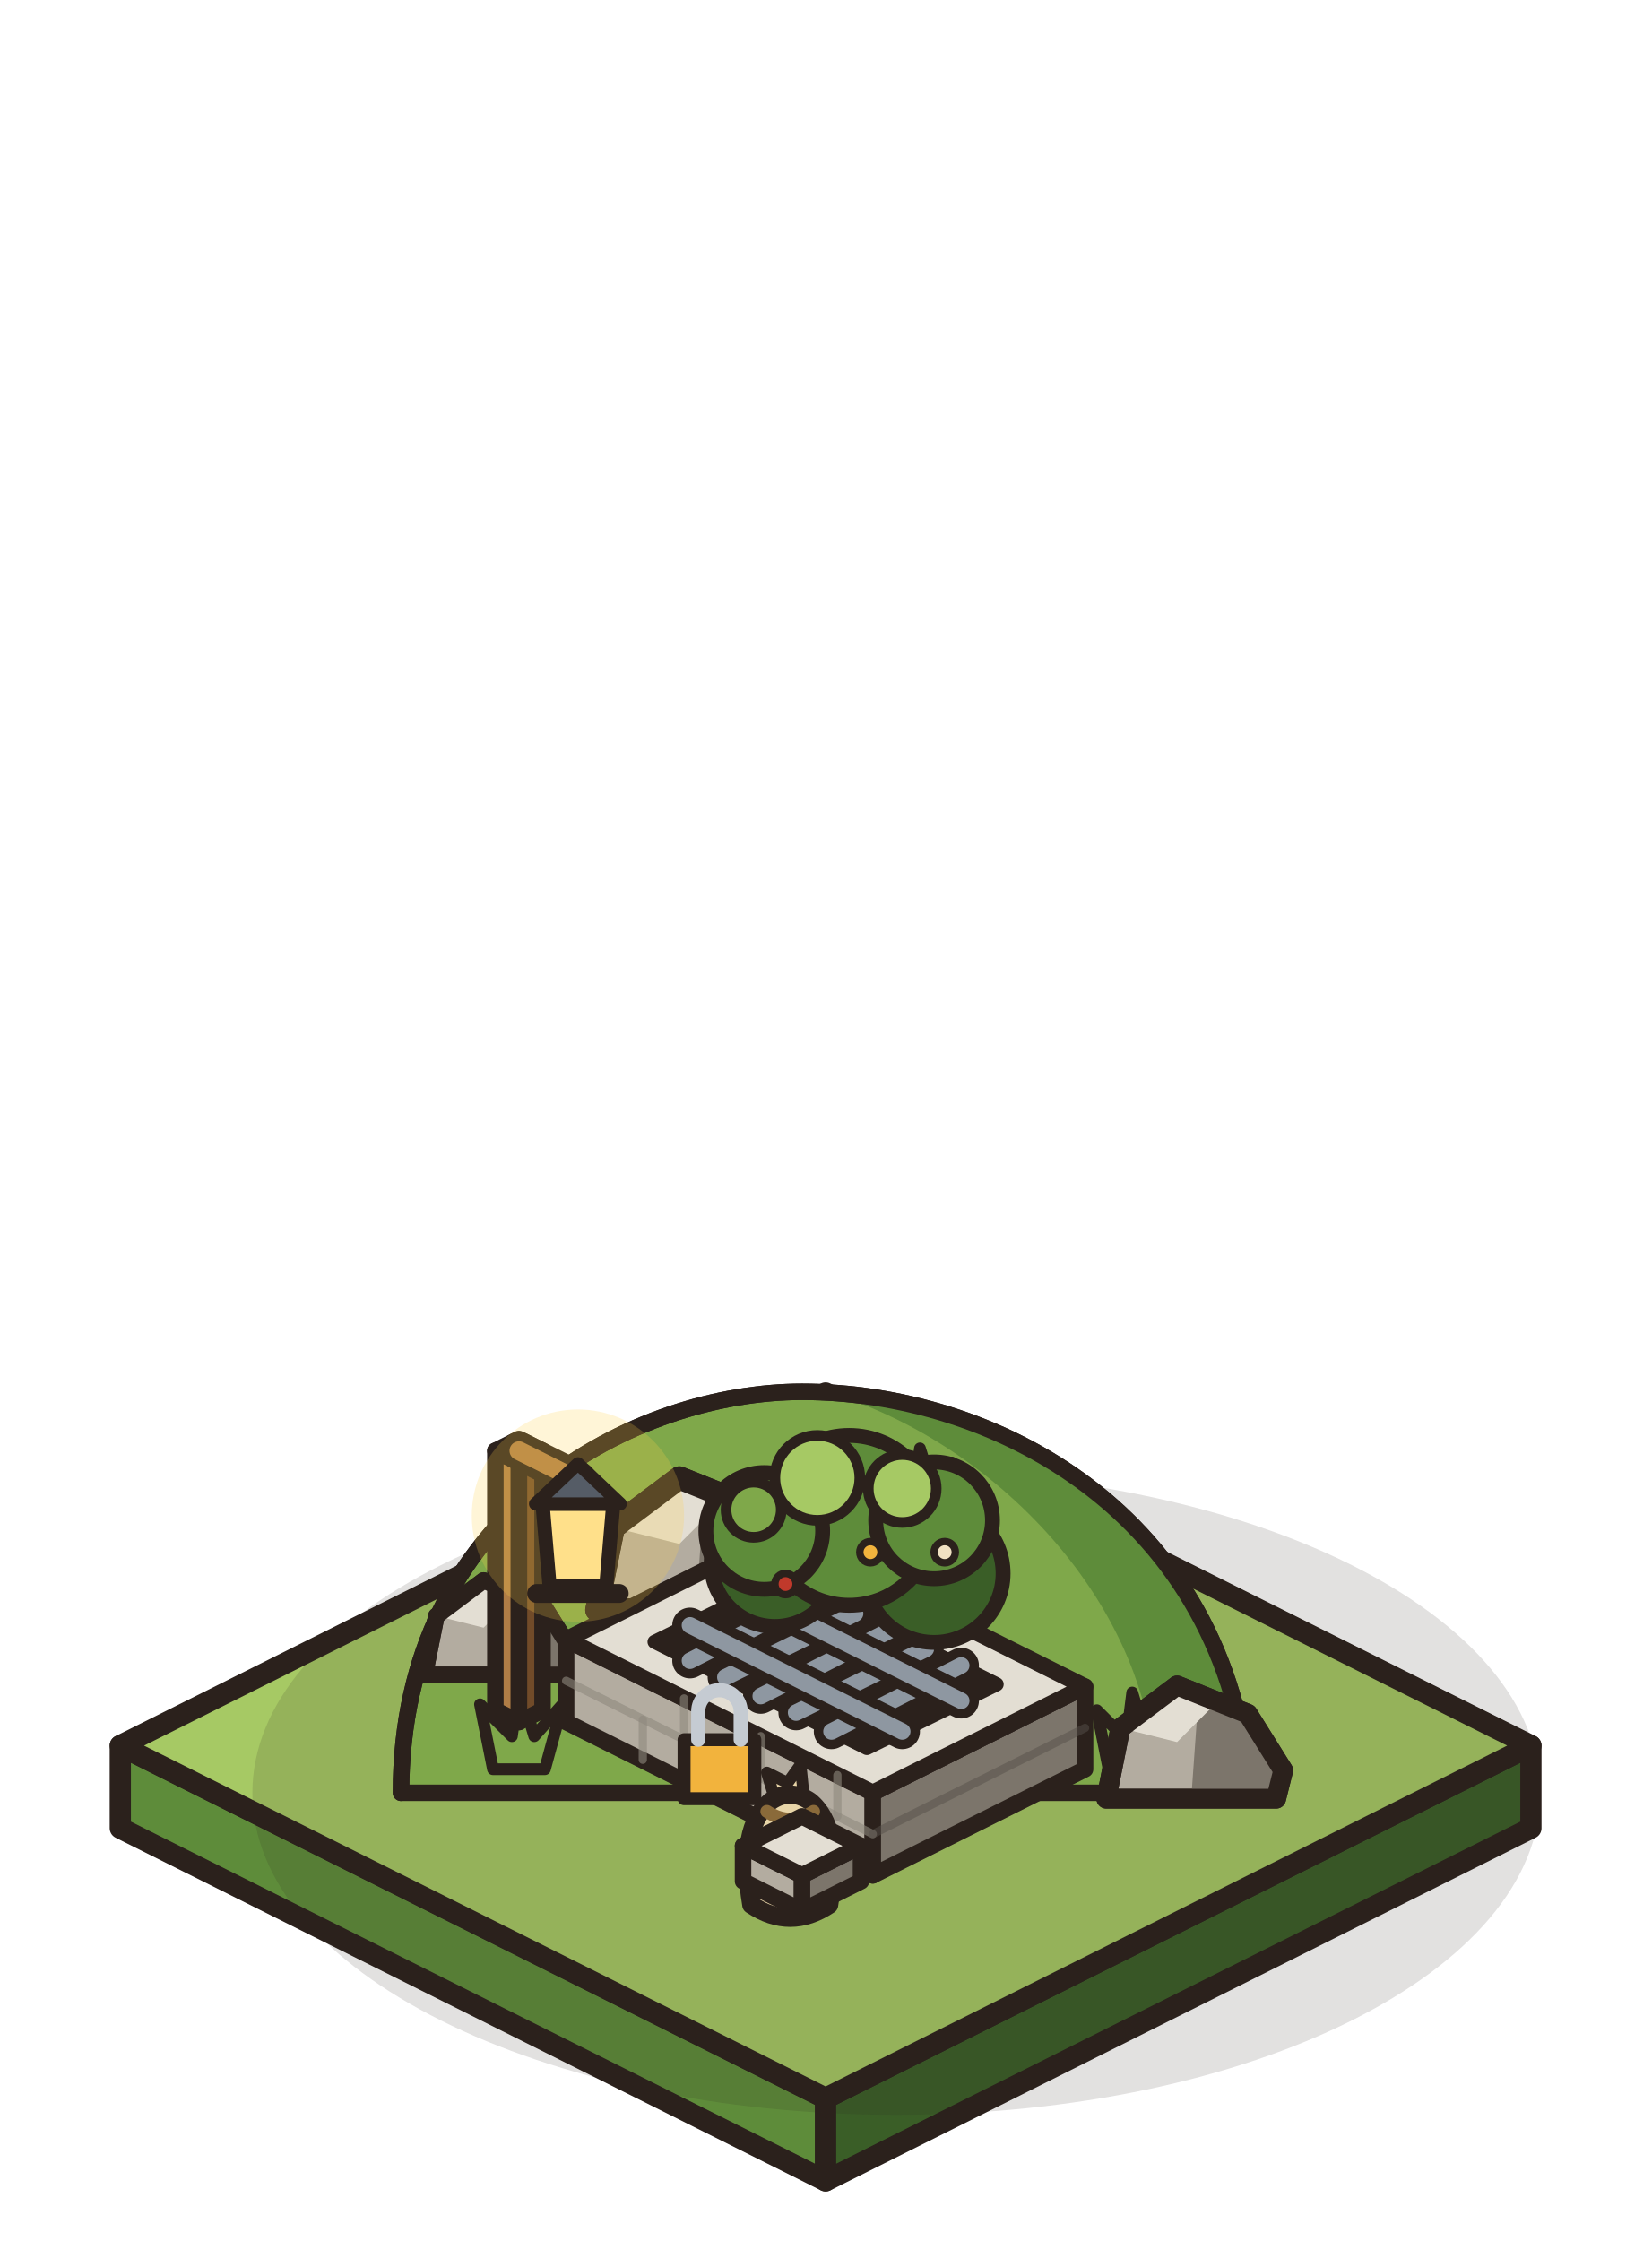
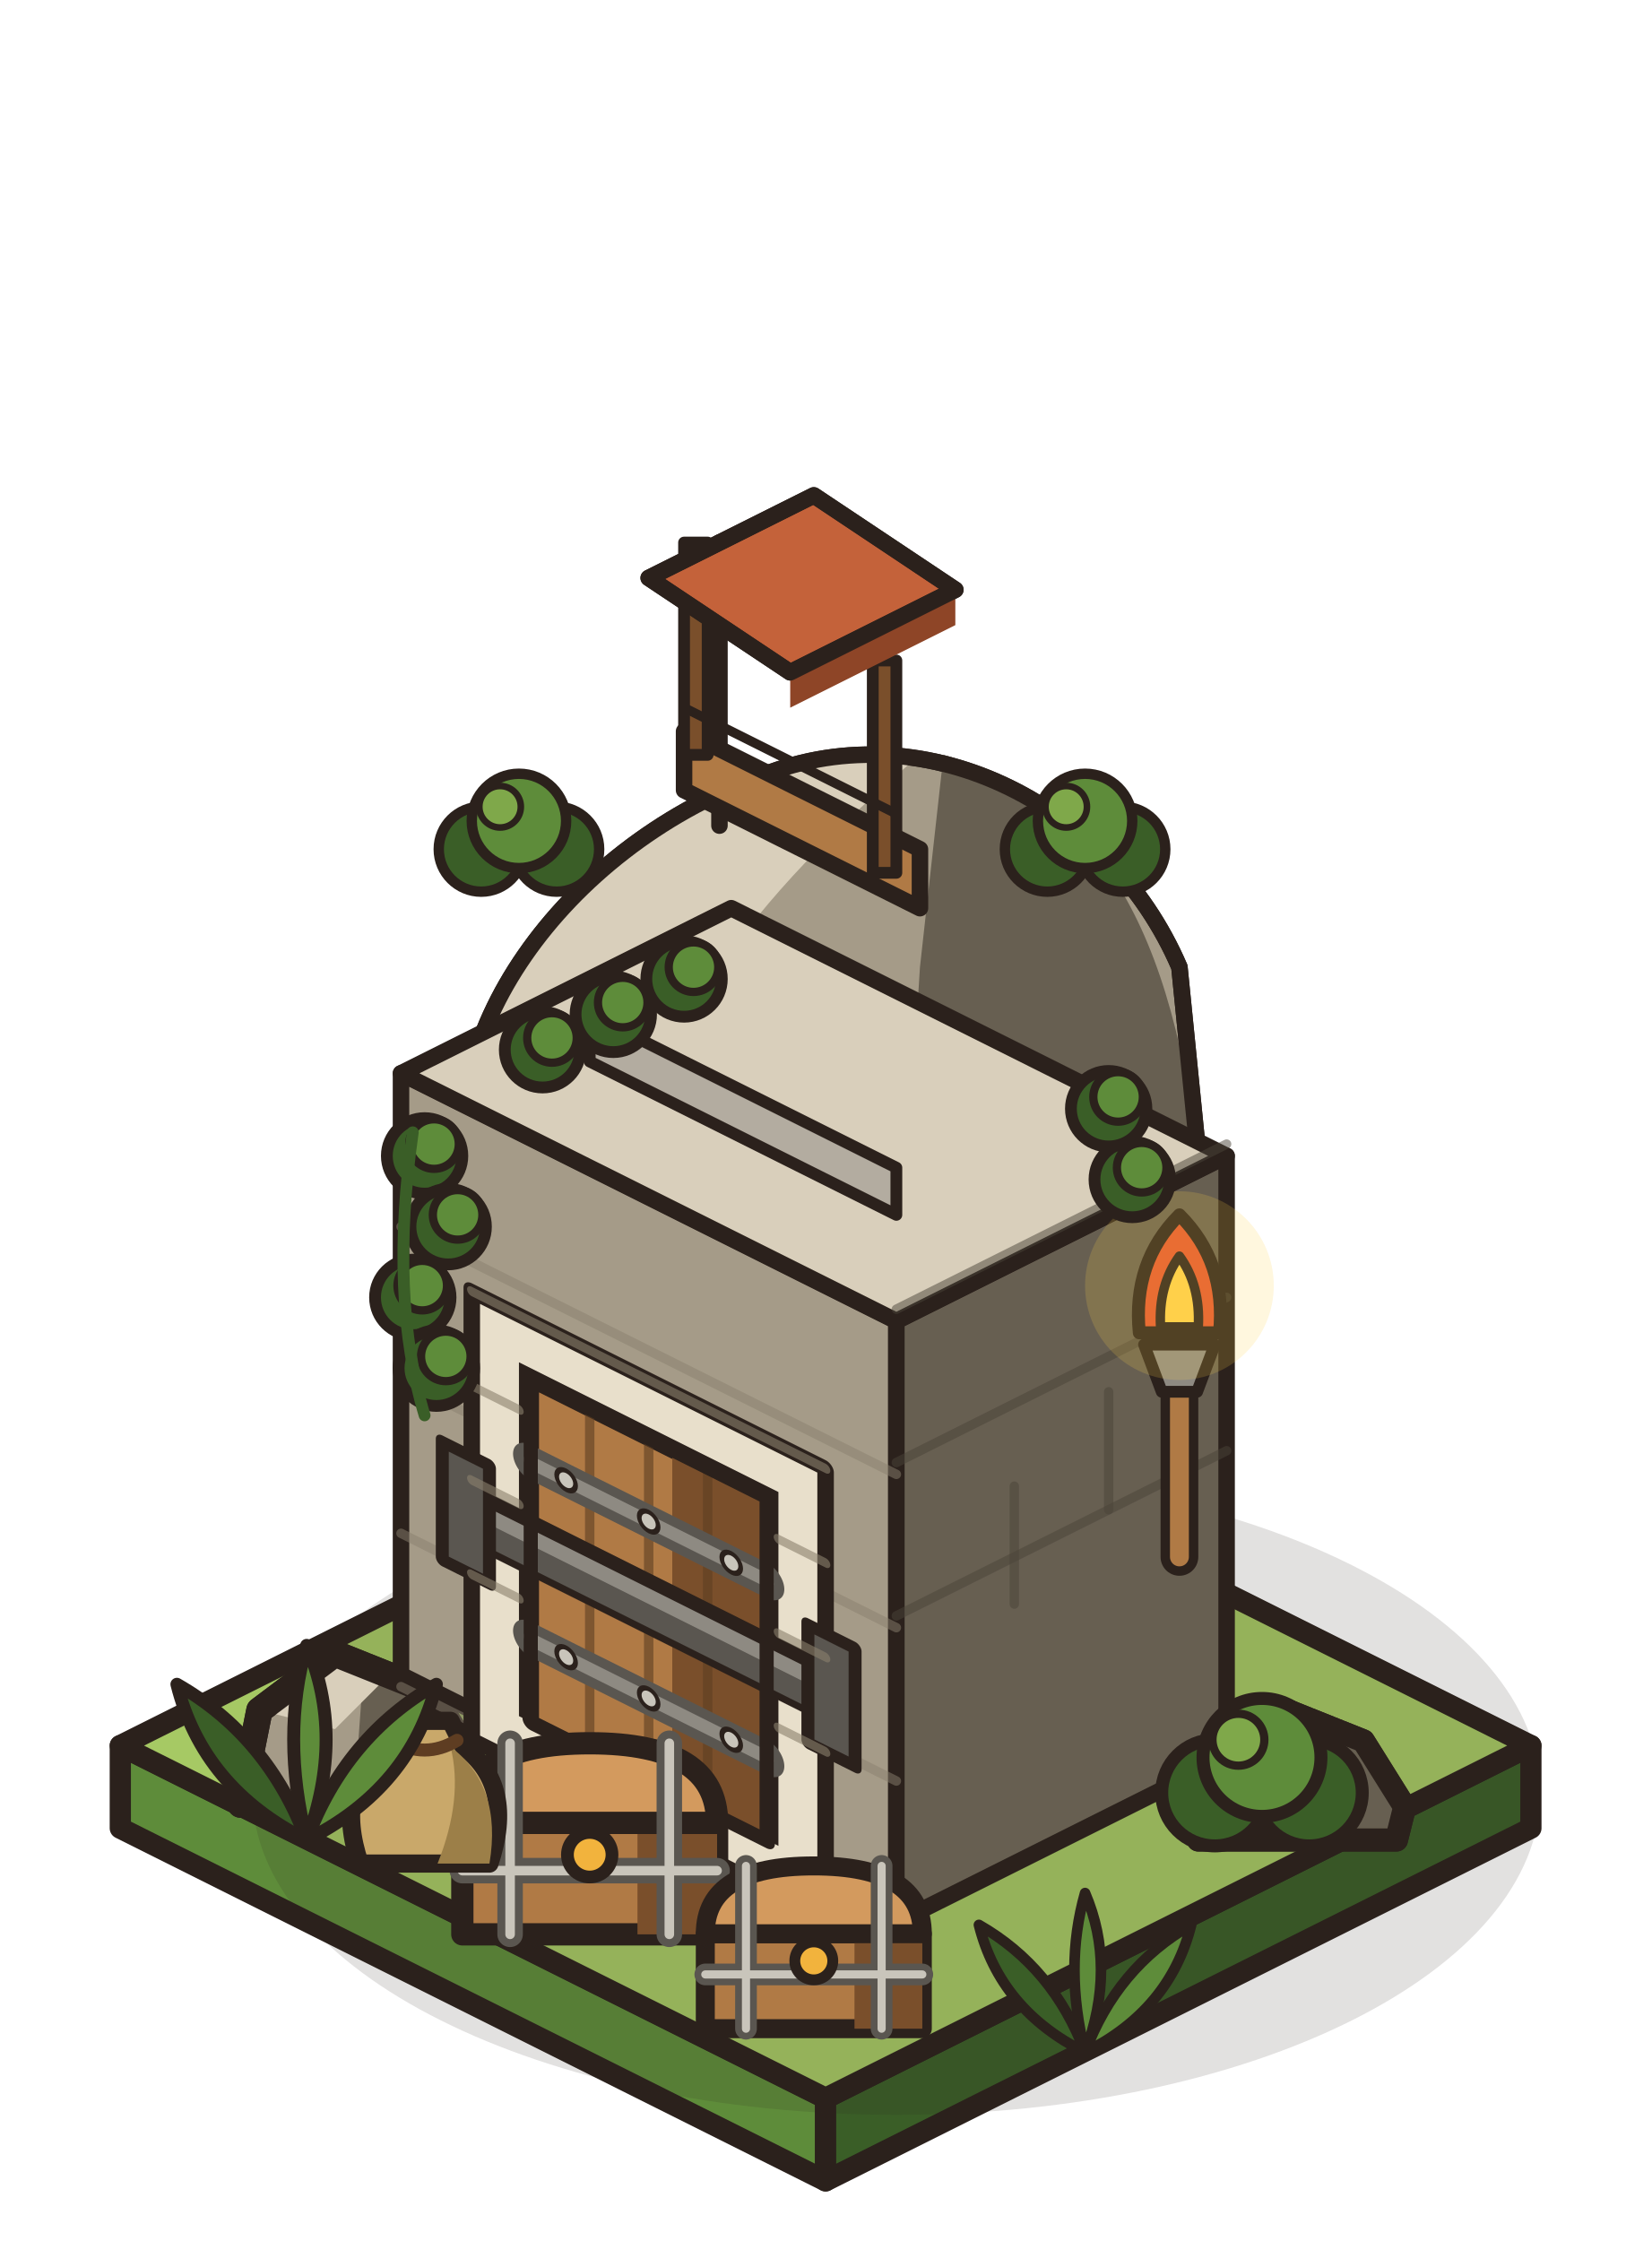
<svg xmlns="http://www.w3.org/2000/svg" viewBox="-70 -122 140 190" width="280" height="380">
  <path d="M-59.8 26L0 55.9L0 62.9L-59.8 33Z" fill="#5E8C3A" stroke="#2B211C" stroke-width="1.8" stroke-linejoin="round" />
  <path d="M59.8 26L0 55.9L0 62.9L59.8 33Z" fill="#3A5E27" stroke="#2B211C" stroke-width="1.8" stroke-linejoin="round" />
  <path d="M0 -3.9L59.8 26L0 55.9L-59.8 26Z" fill="#A6C964" stroke="#2B211C" stroke-width="1.8" stroke-linejoin="round" />
  <ellipse cx="6" cy="30" rx="54.6" ry="27.3" fill="#2B211C" opacity="0.14" />
-   <defs>
-     <g id="hidden-vault-2-sack">
-       <path d="M-1.2 -8.2l-0.6 -2l1.6 0.8l1 -1.4l0.2 2z" fill="currentColor" stroke-width="0.9" />
-       <path d="M-3 0Q-4 -6 -1.5 -8Q0 -9 1.5 -8Q4 -6 3 0Q0 2 -3 0Z" fill="currentColor" />
-       <path d="M-1.8 -7.2Q0 -6 1.8 -7.2" fill="none" stroke="#8A6A3A" stroke-width="1" />
-     </g>
-   </defs>
  <g stroke="#2B211C" stroke-width="1.4" stroke-linejoin="round" stroke-linecap="round">
-     <path d="M-36 30C-36 6 -16 -4 -2 -4C14 -4 34 6 36 30Z" fill="#7FA84A" />
-     <path d="M0 -4C14 -4 34 6 36 30L28 30C28 14 14 0 0 -4Z" fill="#5E8C3A" stroke="none" />
-     <path d="M-36 30C-36 6 -16 -4 -2 -4C14 -4 34 6 36 30" fill="none" />
-     <path d="M-28.2 28L-29.3 22.5L-26.6 25.2L-26 20.9L-24.7 25.2L-22.3 22.5L-23.8 28Z" fill="#7FA84A" stroke-width="1" />
-     <path d="M-15.8 12L-16.7 7.5L-14.4 9.8L-14 6.1L-12.9 9.8L-10.9 7.5L-12.2 12Z" fill="#7FA84A" stroke-width="1" />
-     <path d="M24 28L23 23L25.5 25.5L26 21.5L27.2 25.5L29.4 23L28 28Z" fill="#7FA84A" stroke-width="1" />
-     <path d="M6.4 6L5.6 2L7.6 4L8 0.8L9 4L10.7 2L9.6 6Z" fill="#7FA84A" stroke-width="1" />
-     <g transform="translate(-11 14.5) scale(1.4)">
-       <path d="M-6 0L-5 -5L-1 -8L4 -6L6.5 -2L6 0Z" fill="#B3ACA0" />
-       <path d="M0 0L6 0L6.5 -2L4 -6L0.5 -7Z" fill="#7C756B" stroke="none" />
-       <path d="M-5 -5L-1 -8L2 -7L-1 -4Z" fill="#E3DED3" stroke="none" />
+     <g transform="translate(-40 31) scale(1.6)">
+       <path d="M-6 0L-5 -5L-1 -8L4 -6L6.5 -2L6 0Z" fill="#A59B88" />
+       <path d="M0 0L6 0L6.5 -2L4 -6L0.5 -7Z" fill="#675F51" stroke="none" />
+       <path d="M-5 -5L-1 -8L2 -7L-1 -4Z" fill="#D9CFBB" stroke="none" />
      <path d="M-6 0L-5 -5L-1 -8L4 -6L6.5 -2L6 0Z" fill="none" />
    </g>
-     <g transform="translate(31 30.5) scale(1.2)">
-       <path d="M-6 0L-5 -5L-1 -8L4 -6L6.5 -2L6 0Z" fill="#B3ACA0" />
-       <path d="M0 0L6 0L6.5 -2L4 -6L0.5 -7Z" fill="#7C756B" stroke="none" />
-       <path d="M-5 -5L-1 -8L2 -7L-1 -4Z" fill="#E3DED3" stroke="none" />
+     <g transform="translate(40 34) scale(1.4)">
+       <path d="M-6 0L-5 -5L-1 -8L4 -6L6.5 -2L6 0Z" fill="#A59B88" />
+       <path d="M0 0L6 0L6.5 -2L4 -6L0.5 -7Z" fill="#675F51" stroke="none" />
+       <path d="M-5 -5L-1 -8L2 -7L-1 -4Z" fill="#D9CFBB" stroke="none" />
      <path d="M-6 0L-5 -5L-1 -8L4 -6L6.5 -2L6 0Z" fill="none" />
    </g>
-     <g transform="translate(-28 20) scale(1.0)">
-       <path d="M-6 0L-5 -5L-1 -8L4 -6L6.5 -2L6 0Z" fill="#B3ACA0" />
-       <path d="M0 0L6 0L6.5 -2L4 -6L0.5 -7Z" fill="#7C756B" stroke="none" />
-       <path d="M-5 -5L-1 -8L2 -7L-1 -4Z" fill="#E3DED3" stroke="none" />
-       <path d="M-6 0L-5 -5L-1 -8L4 -6L6.5 -2L6 0Z" fill="none" />
+     <path d="M-30 -20C-34 -34 -22 -50 -6 -56C8 -62 24 -54 30 -40L32 -20L6 -8Z" fill="#A59B88" />
+     <path d="M10 -58C24 -54 30 -42 32 -20L6 -8L8 -40Z" fill="#675F51" stroke="none" />
+     <path d="M-30 -20C-34 -34 -22 -50 -6 -56C0 -58 4 -57 8 -58C-6 -46 -16 -34 -18 -16Z" fill="#D9CFBB" stroke="none" />
+     <path d="M-30 -20C-34 -34 -22 -50 -6 -56C8 -62 24 -54 30 -40L32 -20L6 -8Z" fill="none" />
+     <path d="M-36 20L6 41L6 -10L-36 -31Z" fill="#A59B88" />
+     <path d="M6 41L34 27L34 -24L6 -10Z" fill="#675F51" />
+     <path d="M-8 -45L34 -24L6 -10L-36 -31Z" fill="#D9CFBB" />
+     <path d="M-36 -18L6 3" fill="none" stroke="#8A806D" stroke-width="0.8" opacity="0.5" />
+     <path d="M-36 -5L6 16" fill="none" stroke="#8A806D" stroke-width="0.8" opacity="0.5" />
+     <path d="M-36 8L6 29" fill="none" stroke="#8A806D" stroke-width="0.8" opacity="0.5" />
+     <path d="M-36 21L6 42" fill="none" stroke="#8A806D" stroke-width="0.8" opacity="0.5" />
+     <path d="M6 -11L34 -25" fill="none" stroke="#4A4338" stroke-width="0.8" opacity="0.5" />
+     <path d="M6 2L34 -12" fill="none" stroke="#4A4338" stroke-width="0.8" opacity="0.5" />
+     <path d="M6 15L34 1" fill="none" stroke="#4A4338" stroke-width="0.8" opacity="0.5" />
+     <path d="M-24 -25.0v-0" fill="none" stroke="#8A806D" stroke-width="0.1" opacity="0" />
+     <path d="M-12 -19.0v-0" fill="none" stroke="#8A806D" stroke-width="0.1" opacity="0" />
+     <path d="M0 -13.0v-0" fill="none" stroke="#8A806D" stroke-width="0.1" opacity="0" />
+     <path d="M-26 -6v10M-14 6v10M-28 14v8M-4 22v10" fill="none" stroke="#8A806D" stroke-width="0.8" opacity="0.5" />
+     <path d="M16 4v10M24 -4v10" fill="none" stroke="#4A4338" stroke-width="0.8" opacity="0.5" />
+     <path d="M-20 -32L6 -19L6 -23L-20 -36Z" fill="#B3ACA0" stroke-width="1" />
+     <g transform="matrix(1 .5 0 1 -15 29)">
+       <path d="M-15 4V-34H15V4Z" fill="#E8DFCB" stroke-width="1.4" />
+       <path d="M-11 0V-30H11V0Z" fill="#2B211C" stroke-width="0" />
+       <path d="M-10 0V-29H10V0Z" fill="#B07A45" />
+       <path d="M2 0V-29H10V0Z" fill="#7A4F2B" stroke="none" />
+       <path d="M-5 0V-29M0 0V-29M5 0V-29" fill="none" stroke="#5E3D22" stroke-width="0.8" opacity="0.6" />
+       <path d="M-10 -7H10M-10 -22H10" fill="none" stroke="#5A5650" stroke-width="3" opacity="1" />
+       <path d="M-10 -7H10M-10 -22H10" fill="none" stroke="#8E8A82" stroke-width="1.2" opacity="1" />
+       <circle cx="-7" cy="-7" r="0.8" fill="#C9C5BB" stroke-width="0.4" />
+       <circle cx="-7" cy="-22" r="0.8" fill="#C9C5BB" stroke-width="0.4" />
+       <circle cx="0" cy="-7" r="0.8" fill="#C9C5BB" stroke-width="0.4" />
+       <circle cx="0" cy="-22" r="0.8" fill="#C9C5BB" stroke-width="0.4" />
+       <circle cx="7" cy="-7" r="0.8" fill="#C9C5BB" stroke-width="0.4" />
+       <circle cx="7" cy="-22" r="0.8" fill="#C9C5BB" stroke-width="0.4" />
+       <path d="M-16 -17h32v4h-32z" fill="#8E8A82" stroke-width="1.3" />
+       <path d="M-16 -15h32v2h-32z" fill="#5A5650" stroke="none" />
+       <path d="M-17.5 -20h4v10h-4z" fill="#5A5650" stroke-width="1.1" />
+       <path d="M13.5 -20h4v10h-4z" fill="#5A5650" stroke-width="1.1" />
+       <path d="M-10 0V-29H10V0Z" fill="none" stroke-width="1.2" />
+       <path d="M-15 -34H15M-15 -26H-11M11 -26H15M-15 -18H-11M11 -18H15M-15 -10H-11M11 -10H15" fill="none" stroke="#8A806D" stroke-width="0.8" opacity="0.6" />
    </g>
-     <path d="M-22 24L4 37L4 30L-22 17Z" fill="#B3ACA0" />
-     <path d="M4 37L22 28L22 21L4 30Z" fill="#7C756B" />
-     <path d="M-4 8L22 21L4 30L-22 17Z" fill="#E3DED3" />
-     <path d="M-22 20.5L4 33.5" fill="none" stroke="#8E887D" stroke-width="0.7" opacity="0.6" />
-     <path d="M4 33.5L22 24.5" fill="none" stroke="#555049" stroke-width="0.7" opacity="0.5" />
-     <path d="M-15.5 27.2L-15.5 23.8" fill="none" stroke="#8E887D" stroke-width="0.7" opacity="0.6" />
-     <path d="M-9 30.5L-9 27" fill="none" stroke="#8E887D" stroke-width="0.7" opacity="0.6" />
-     <path d="M-2.5 33.8L-2.5 30.2" fill="none" stroke="#8E887D" stroke-width="0.7" opacity="0.6" />
-     <path d="M-12 25.5L-12 22" fill="none" stroke="#8E887D" stroke-width="0.7" opacity="0.6" />
-     <path d="M-5.5 28.8L-5.5 25.2" fill="none" stroke="#8E887D" stroke-width="0.7" opacity="0.6" />
-     <path d="M1 32L1 28.5" fill="none" stroke="#8E887D" stroke-width="0.7" opacity="0.6" />
-     <path d="M-3.5 11.8L14.5 20.8L3.5 26.2L-14.5 17.2Z" fill="#1B1411" stroke-width="1.2" />
-     <path d="M-3.5 12.8L12.5 20.8L3.5 25.2L-12.5 17.2Z" fill="#3A2A1E" />
-     <path d="M-0.5 13.2L-11.5 18.8" fill="none" stroke="#2B211C" stroke-width="3" />
-     <path d="M-0.5 13.2L-11.5 18.8" fill="none" stroke="#8E97A1" stroke-width="1.4" />
-     <path d="M2.5 14.8L-8.5 20.2" fill="none" stroke="#2B211C" stroke-width="3" />
-     <path d="M2.5 14.8L-8.5 20.2" fill="none" stroke="#8E97A1" stroke-width="1.4" />
-     <path d="M5.5 16.2L-5.5 21.8" fill="none" stroke="#2B211C" stroke-width="3" />
-     <path d="M5.5 16.2L-5.5 21.8" fill="none" stroke="#8E97A1" stroke-width="1.4" />
-     <path d="M8.5 17.8L-2.5 23.2" fill="none" stroke="#2B211C" stroke-width="3" />
-     <path d="M8.5 17.8L-2.5 23.2" fill="none" stroke="#8E97A1" stroke-width="1.4" />
-     <path d="M11.5 19.2L0.5 24.8" fill="none" stroke="#2B211C" stroke-width="3" />
-     <path d="M11.5 19.2L0.5 24.8" fill="none" stroke="#8E97A1" stroke-width="1.4" />
-     <path d="M-6.5 13.2L11.5 22.2" fill="none" stroke="#2B211C" stroke-width="3" />
-     <path d="M-6.5 13.2L11.5 22.2" fill="none" stroke="#8E97A1" stroke-width="1.4" />
-     <path d="M-11.5 15.8L6.5 24.8" fill="none" stroke="#2B211C" stroke-width="3" />
-     <path d="M-11.5 15.8L6.5 24.8" fill="none" stroke="#8E97A1" stroke-width="1.4" />
-     <path d="M-28 23L-26 24L-26 2L-28 1Z" fill="#B07D46" />
-     <path d="M-26 24L-24 23L-24 1L-26 2Z" fill="#714B29" />
-     <path d="M-26 0L-24 1L-26 2L-28 1Z" fill="#E4B67C" />
-     <path d="M-26 1L-21 3.5" fill="none" stroke="#2B211C" stroke-width="3.2" />
-     <path d="M-26 1L-21 3.5" fill="none" stroke="#B07D46" stroke-width="1.6" />
-     <circle cx="-21" cy="6.5" r="9" fill="#FFD04A" stroke-width="0" stroke="none" opacity="0.22" />
-     <path d="M-21 3.5L-21 5.5" fill="none" stroke="#2B211C" stroke-width="1" />
-     <path d="M-24 5.5H-18L-18.6 12.5H-23.4Z" fill="#FFE08A" stroke-width="1.2" />
-     <path d="M-24.6 5.5H-17.4L-21 2.1Z" fill="#555C66" stroke-width="1.1" />
-     <path d="M-24.5 13.1H-17.5" fill="none" stroke-width="1.6" stroke="#2B211C" />
-     <path d="M-12 25.5H-6V30.5H-12Z" fill="#F2B33D" stroke-width="1.1" />
-     <path d="M-10.8 25.5V23.1A1.8 1.8 0 0 1 -7.2 23.1V25.5" fill="none" stroke-width="1.2" stroke="#C5CBD2" />
-     <use href="#hidden-vault-2-sack" transform="translate(-3 39.5) scale(1.1)" color="#E8D5A8" />
-     <g transform="translate(2 15) scale(0.9)">
-       <circle cx="-7" cy="-5" r="6" fill="#3A5E27" />
-       <circle cx="8" cy="-4" r="6.5" fill="#3A5E27" />
-       <circle cx="0" cy="-9" r="8" fill="#5E8C3A" />
-       <circle cx="-8" cy="-8" r="5.5" fill="#5E8C3A" />
-       <circle cx="8" cy="-9" r="5.5" fill="#5E8C3A" />
-       <circle cx="-3" cy="-13" r="4" fill="#A6C964" stroke-width="1" />
-       <circle cx="5" cy="-12" r="3.2" fill="#A6C964" stroke-width="1" />
-       <circle cx="-9" cy="-10" r="2.6" fill="#7FA84A" stroke-width="1" />
-       <circle cx="2" cy="-6" r="1" fill="#F2B33D" stroke-width="0.7" />
-       <circle cx="-6" cy="-3" r="1" fill="#C0392B" stroke-width="0.7" />
-       <circle cx="9" cy="-6" r="1" fill="#F1E1C2" stroke-width="0.7" />
+     <path d="M-9 -52V-76" fill="none" />
+     <path d="M-12 -55L8 -45L8 -50L-12 -60Z" fill="#B07A45" />
+     <path d="M-12 -58V-76H-10V-58Z" fill="#7A4F2B" stroke-width="1" />
+     <path d="M4 -48V-66H6V-48Z" fill="#7A4F2B" stroke-width="1" />
+     <path d="M-15 -73L-1 -80L11 -72L-3 -65Z" fill="#C4623A" />
+     <path d="M-3 -65L11 -72L11 -69L-3 -62Z" fill="#8E4527" stroke="none" />
+     <path d="M-15 -73L-1 -80L11 -72L-3 -65Z" fill="none" />
+     <path d="M-3 -65V-48" fill="none" stroke="#2B211C" stroke-width="0" opacity="1" />
+     <path d="M-12 -62L6 -53" fill="none" stroke="#2B211C" stroke-width="0.8" opacity="1" />
+     <path d="M30 10V-8" fill="none" stroke="#2B211C" stroke-width="3.2" opacity="1" />
+     <path d="M30 10V-8" fill="none" stroke="#B07A45" stroke-width="1.6" opacity="1" />
+     <path d="M27 -8h6l-1.5 4h-3Z" fill="#8E8A82" stroke-width="1" />
+     <path d="M26.6 -9Q26 -15 30 -19Q34 -15 33.4 -9Z" fill="#E4572E" stroke-width="1.1" />
+     <path d="M28.4 -9.5Q28.2 -13 30 -15.5Q31.8 -13 31.6 -9.5Z" fill="#FFD04A" stroke-width="0.8" />
+     <circle cx="30" cy="-13" r="8" fill="#FFD04A" stroke="none" opacity="0.18" />
+     <g transform="translate(-20 42) scale(1.35)">
+       <path d="M-8 0L-8 -7L8 -7L8 0Z" fill="#B07A45" />
+       <path d="M3 0L8 0L8 -7L3 -7Z" fill="#7A4F2B" stroke="none" />
+       <path d="M-8 -7Q-8 -12 0 -12Q8 -12 8 -7Z" fill="#D39A5E" />
+       <path d="M-5 0V-12M5 0V-12M-8 -4H8" fill="none" stroke="#5A5650" stroke-width="1.6" opacity="1" />
+       <path d="M-5 0V-12M5 0V-12M-8 -4H8" fill="none" stroke="#C9C5BB" stroke-width="0.6" opacity="1" />
+       <circle cx="0" cy="-5" r="1.4" fill="#F2B33D" stroke-width="0.8" />
    </g>
-     <path d="M-7 37.5L-2 40L-2 37L-7 34.5Z" fill="#B3ACA0" />
-     <path d="M-2 40L3 37.5L3 34.5L-2 37Z" fill="#7C756B" />
-     <path d="M-2 32L3 34.5L-2 37L-7 34.5Z" fill="#E3DED3" />
+     <g transform="translate(-1 50) scale(1.15)">
+       <path d="M-8 0L-8 -7L8 -7L8 0Z" fill="#B07A45" />
+       <path d="M3 0L8 0L8 -7L3 -7Z" fill="#7A4F2B" stroke="none" />
+       <path d="M-8 -7Q-8 -12 0 -12Q8 -12 8 -7Z" fill="#D39A5E" />
+       <path d="M-5 0V-12M5 0V-12M-8 -4H8" fill="none" stroke="#5A5650" stroke-width="1.6" opacity="1" />
+       <path d="M-5 0V-12M5 0V-12M-8 -4H8" fill="none" stroke="#C9C5BB" stroke-width="0.6" opacity="1" />
+       <circle cx="0" cy="-5" r="1.4" fill="#F2B33D" stroke-width="0.8" />
+     </g>
+     <g transform="translate(-34 36) scale(1.1)">
+       <path d="M-5 0Q-7 -6 -3 -9L-2 -11L2 -11L3 -9Q7 -6 5 0Z" fill="#C9A86A" />
+       <path d="M2 -9Q6 -6 5 0L1 0Q3 -5 2 -9Z" fill="#9C7F48" stroke="none" />
+       <path d="M-2.5 -9.5Q0 -8 2.5 -9.5" fill="none" stroke="#5E3D22" stroke-width="1" opacity="1" />
+     </g>
+     <circle cx="-34" cy="-24" r="3.2" fill="#3A5E27" stroke-width="1" />
+     <circle cx="-33.2" cy="-25" r="2.1" fill="#5E8C3A" stroke-width="0.7" />
+     <circle cx="-32" cy="-18" r="3.2" fill="#3A5E27" stroke-width="1" />
+     <circle cx="-31.2" cy="-19" r="2.1" fill="#5E8C3A" stroke-width="0.7" />
+     <circle cx="-35" cy="-12" r="3.2" fill="#3A5E27" stroke-width="1" />
+     <circle cx="-34.2" cy="-13" r="2.1" fill="#5E8C3A" stroke-width="0.7" />
+     <circle cx="-33" cy="-6" r="3.2" fill="#3A5E27" stroke-width="1" />
+     <circle cx="-32.2" cy="-7" r="2.1" fill="#5E8C3A" stroke-width="0.7" />
+     <circle cx="-24" cy="-33" r="3.2" fill="#3A5E27" stroke-width="1" />
+     <circle cx="-23.2" cy="-34" r="2.1" fill="#5E8C3A" stroke-width="0.7" />
+     <circle cx="-18" cy="-36" r="3.2" fill="#3A5E27" stroke-width="1" />
+     <circle cx="-17.2" cy="-37" r="2.1" fill="#5E8C3A" stroke-width="0.7" />
+     <circle cx="-12" cy="-39" r="3.2" fill="#3A5E27" stroke-width="1" />
+     <circle cx="-11.2" cy="-40" r="2.1" fill="#5E8C3A" stroke-width="0.7" />
+     <circle cx="26" cy="-22" r="3.2" fill="#3A5E27" stroke-width="1" />
+     <circle cx="26.8" cy="-23" r="2.1" fill="#5E8C3A" stroke-width="0.7" />
+     <circle cx="24" cy="-28" r="3.2" fill="#3A5E27" stroke-width="1" />
+     <circle cx="24.8" cy="-29" r="2.1" fill="#5E8C3A" stroke-width="0.7" />
+     <path d="M-35 -26Q-37 -12 -34 -2" fill="none" stroke="#3A5E27" stroke-width="1" opacity="1" />
+     <g transform="translate(37 30) scale(1.0)">
+       <circle cx="-4" cy="0" r="4.5" fill="#3A5E27" stroke-width="1.1" />
+       <circle cx="4" cy="0" r="4.5" fill="#3A5E27" stroke-width="1.1" />
+       <circle cx="0" cy="-3" r="5" fill="#5E8C3A" stroke-width="1.1" />
+       <circle cx="-2" cy="-4.5" r="2.2" fill="#7FA84A" stroke-width="0.7" />
+     </g>
+     <g transform="translate(-44 34) scale(1.1)">
+       <path d="M0 0Q-8 -4 -10 -12Q-3 -8 0 0Z" fill="#3A5E27" stroke-width="1" />
+       <path d="M0 0Q8 -4 10 -12Q3 -8 0 0Z" fill="#5E8C3A" stroke-width="1" />
+       <path d="M0 0Q-2 -8 0 -15Q3 -8 0 0Z" fill="#5E8C3A" stroke-width="1" />
+     </g>
+     <g transform="translate(22 52) scale(0.9)">
+       <path d="M0 0Q-8 -4 -10 -12Q-3 -8 0 0Z" fill="#3A5E27" stroke-width="1" />
+       <path d="M0 0Q8 -4 10 -12Q3 -8 0 0Z" fill="#5E8C3A" stroke-width="1" />
+       <path d="M0 0Q-2 -8 0 -15Q3 -8 0 0Z" fill="#5E8C3A" stroke-width="1" />
+     </g>
+     <g transform="translate(-26 -50) scale(0.8)">
+       <circle cx="-4" cy="0" r="4.5" fill="#3A5E27" stroke-width="1.1" />
+       <circle cx="4" cy="0" r="4.5" fill="#3A5E27" stroke-width="1.1" />
+       <circle cx="0" cy="-3" r="5" fill="#5E8C3A" stroke-width="1.1" />
+       <circle cx="-2" cy="-4.5" r="2.2" fill="#7FA84A" stroke-width="0.7" />
+     </g>
+     <g transform="translate(22 -50) scale(0.8)">
+       <circle cx="-4" cy="0" r="4.5" fill="#3A5E27" stroke-width="1.1" />
+       <circle cx="4" cy="0" r="4.5" fill="#3A5E27" stroke-width="1.1" />
+       <circle cx="0" cy="-3" r="5" fill="#5E8C3A" stroke-width="1.1" />
+       <circle cx="-2" cy="-4.5" r="2.2" fill="#7FA84A" stroke-width="0.7" />
+     </g>
  </g>
</svg>
